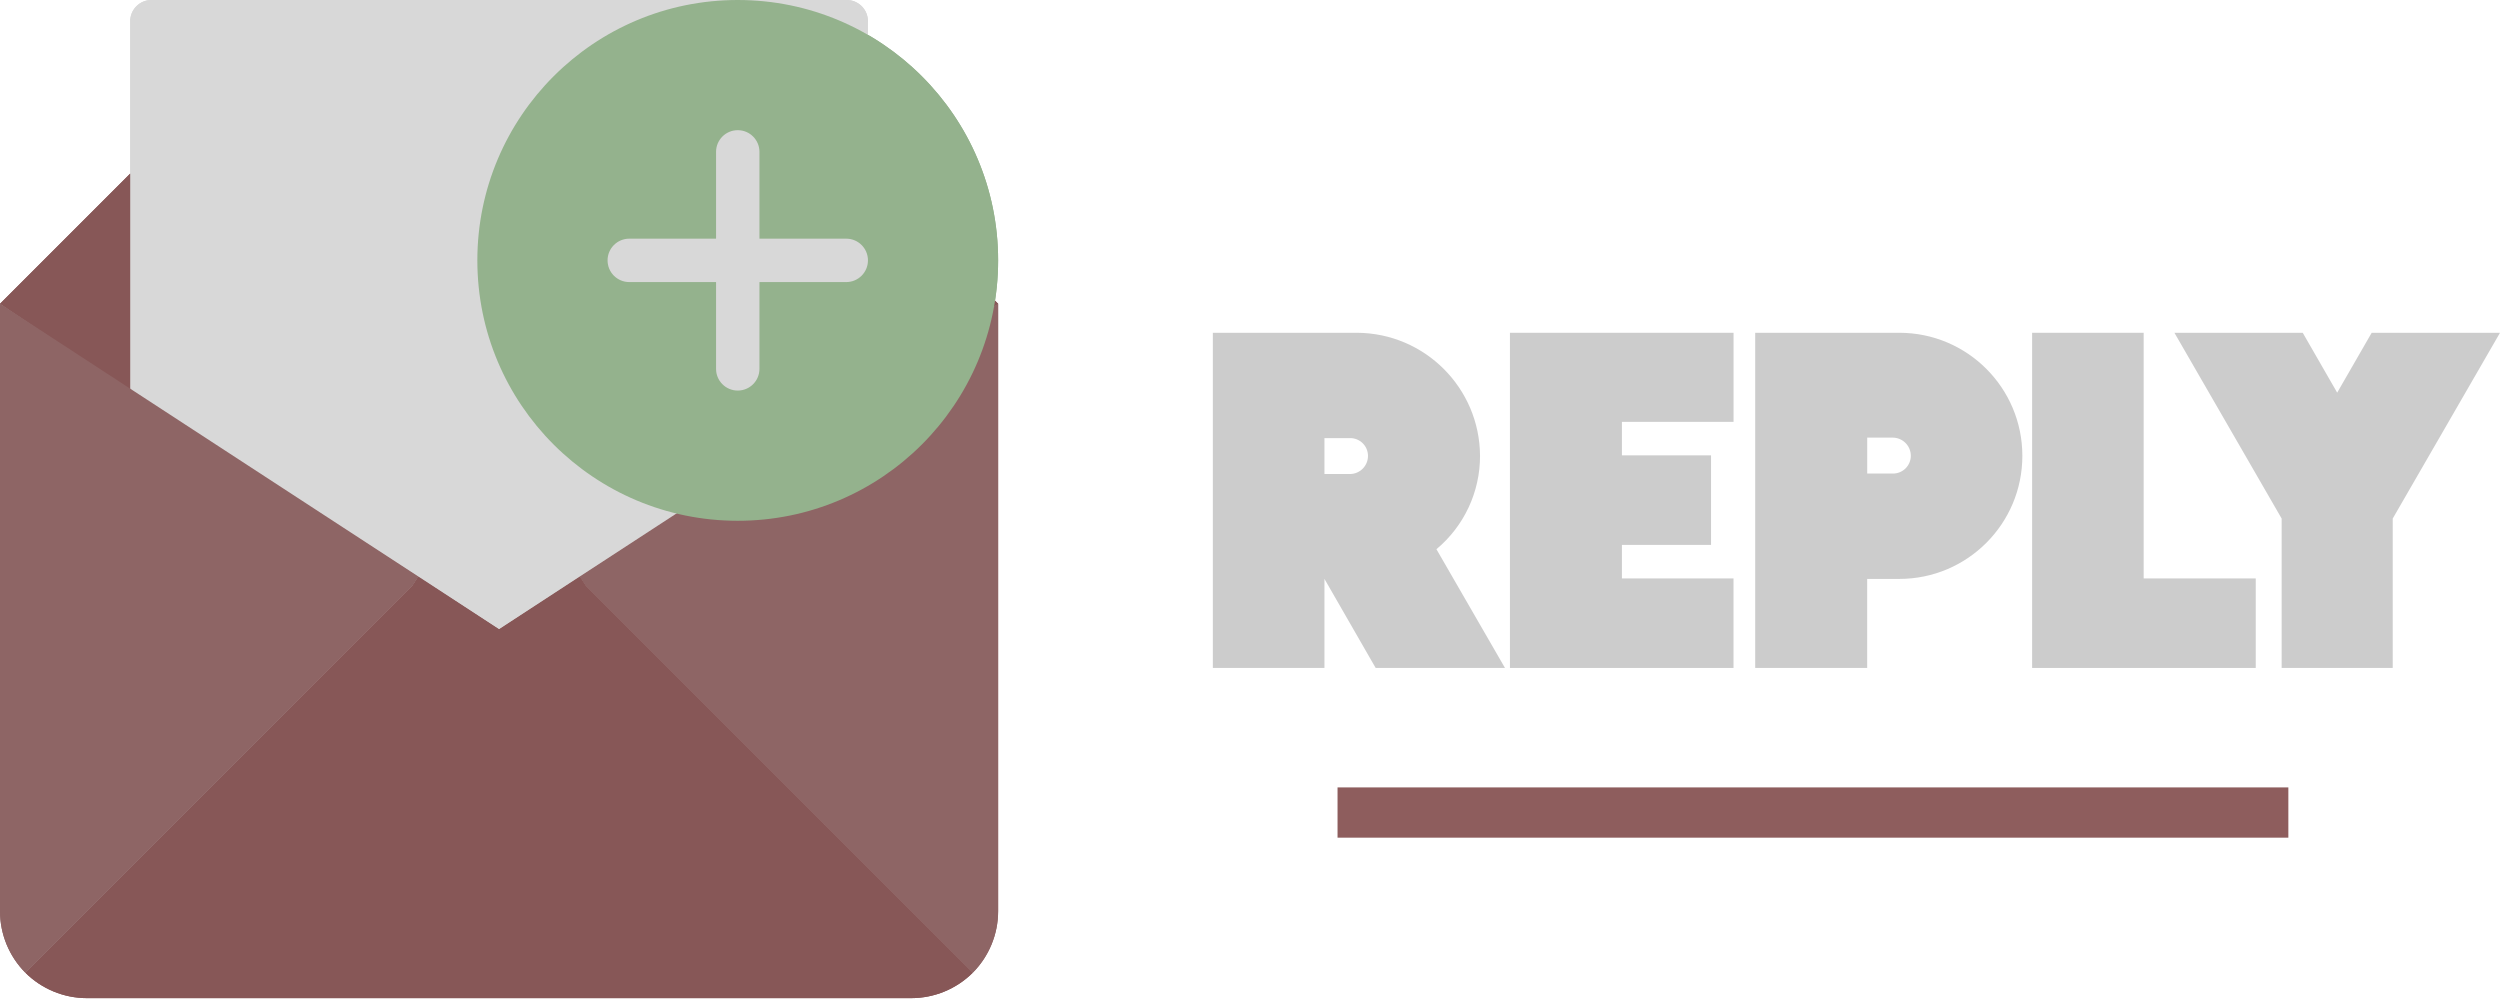
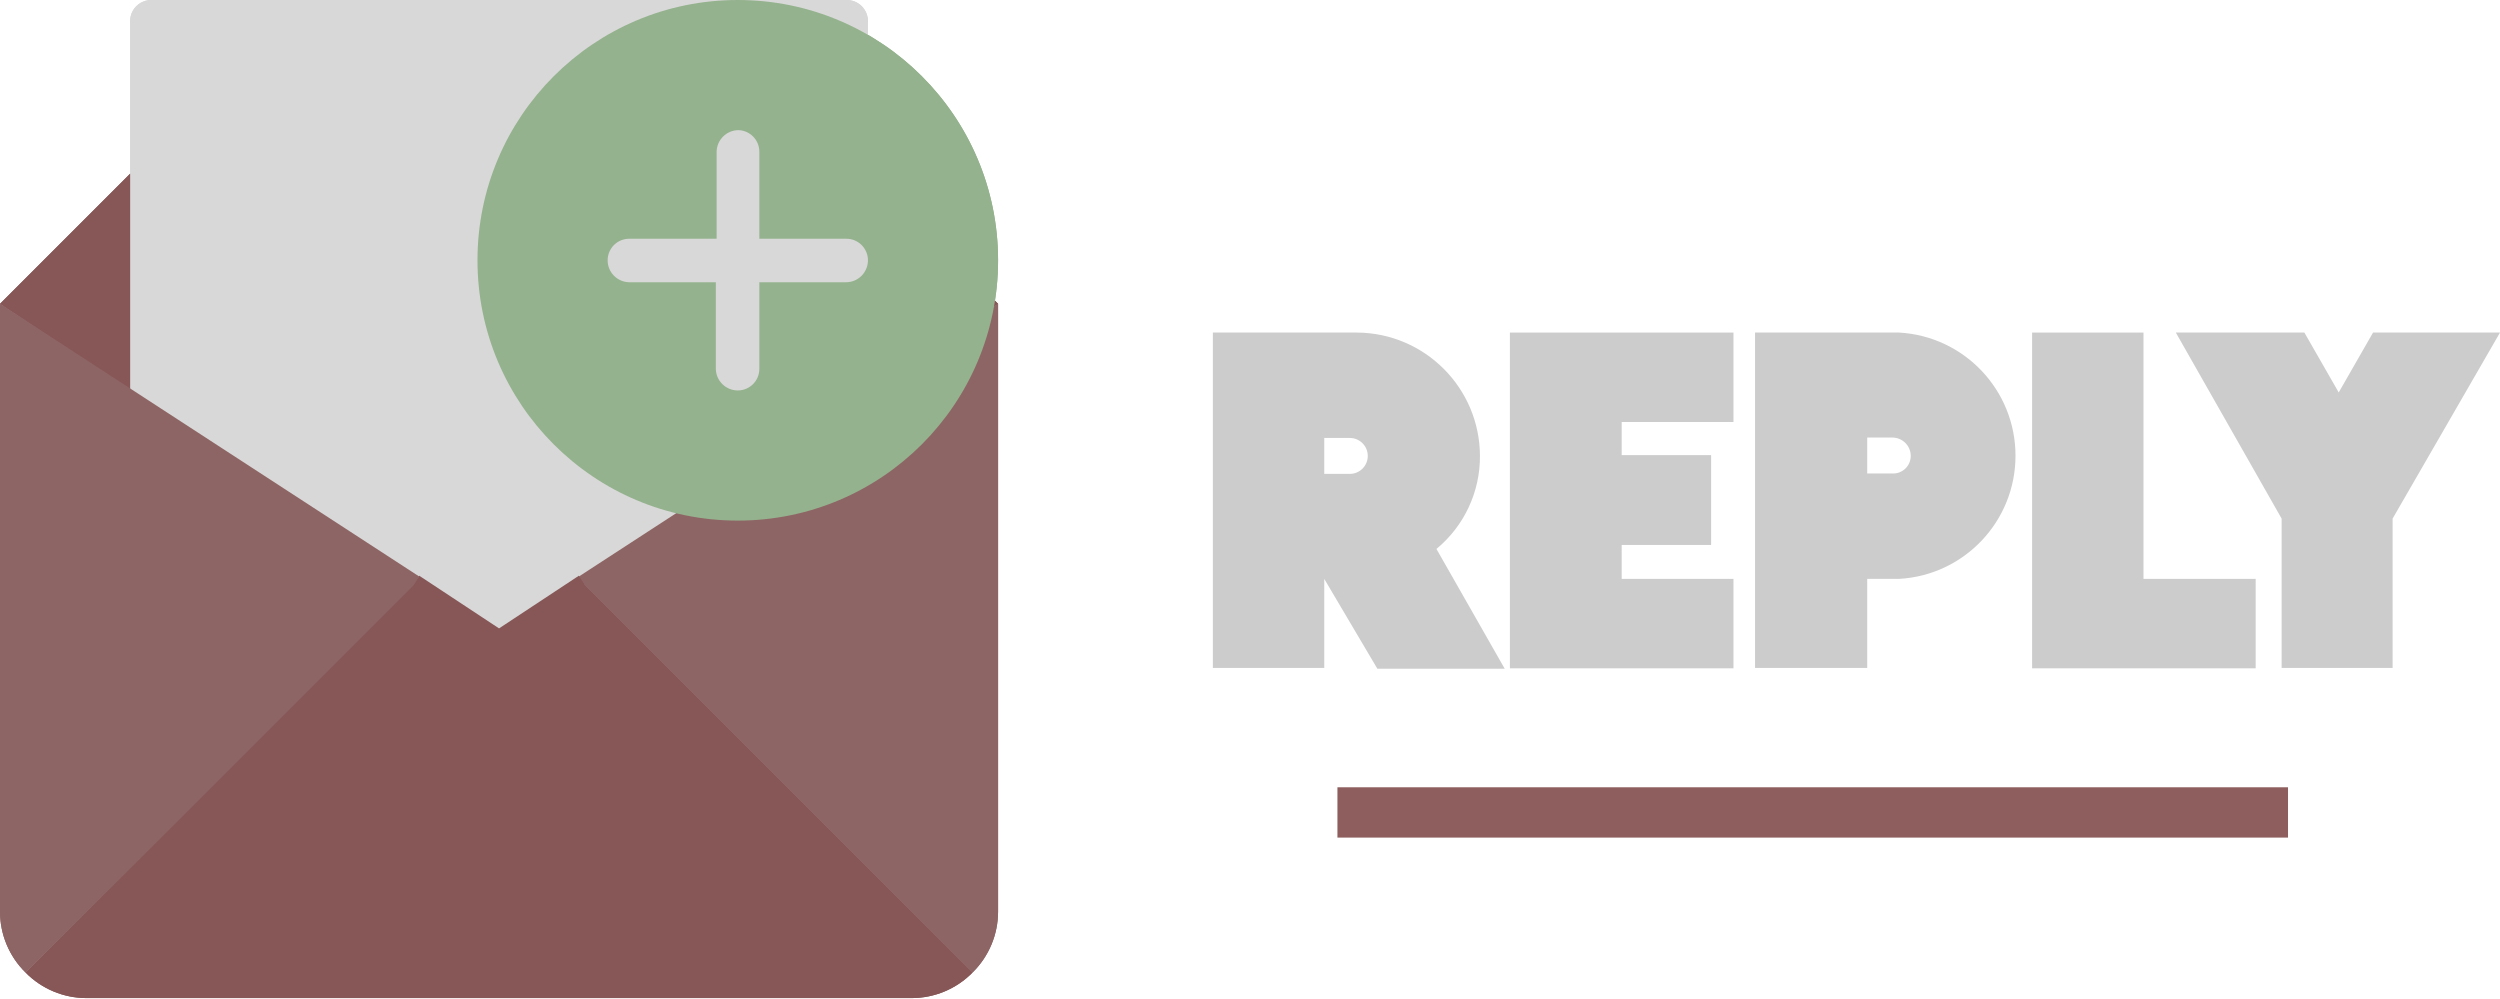
- <svg xmlns="http://www.w3.org/2000/svg" id="Layer_1" data-name="Layer 1" viewBox="0 0 62.617 25">
+ <svg xmlns="http://www.w3.org/2000/svg" id="Layer_1" data-name="Layer 1" viewBox="0 0 62.62 25">
  <defs>
    <style>.cls-1{fill:#ccc;}.cls-2{fill:#d8d8d8;}.cls-3{fill:#875757;}.cls-4{fill:#8e6565;}.cls-5{fill:#94b28d;}.cls-6{fill:#723535;opacity:0.8;}</style>
  </defs>
-   <path class="cls-1" d="M31.878,9.835h3.61a3.097,3.097,0,0,1,3.082,3.083,3.039,3.039,0,0,1-1.092,2.338L39.195,18.23H35.956L34.673,15.999V18.23H31.878Zm2.795,2.639v.899h.636a.455.455,0,0,0,.455-.456.446.446,0,0,0-.455-.444Z" transform="translate(-1.5 -1.5)" />
-   <path class="cls-1" d="M39.319,9.835h5.601v2.231H42.124v.839H44.356v2.243H42.124v.84h2.795V18.23H39.319Z" transform="translate(-1.5 -1.5)" />
-   <path class="cls-1" d="M45.462,9.835h3.609a3.082,3.082,0,1,1,0,6.165h-.804V18.23H45.462Zm2.806,2.626v.9h.636a.446.446,0,0,0,.456-.444.456.456,0,0,0-.456-.456Z" transform="translate(-1.5 -1.5)" />
-   <path class="cls-1" d="M52.398,9.835h2.794v6.153H57.999V18.23H52.398Z" transform="translate(-1.5 -1.5)" />
-   <path class="cls-1" d="M64.117,9.835l-2.687,4.653V18.23H58.648V14.488L55.962,9.835h3.214l.863,1.5.864-1.5Z" transform="translate(-1.5 -1.5)" />
-   <path class="cls-2" d="M23.239,11.283,14,17.261,4.761,11.283V2.043A.532.532,0,0,1,5.304,1.5H22.696a.532.532,0,0,1,.543.543Z" transform="translate(-1.5 -1.5)" />
-   <polygon class="cls-3" points="3.261 9.783 0 7.609 3.261 4.348 3.261 9.783" />
-   <polygon class="cls-3" points="25 7.609 21.739 9.783 21.739 4.348 25 7.609" />
-   <path class="cls-4" d="M23.239,11.234,26.5,9.109V24.326a2.188,2.188,0,0,1-.636,1.538l-3.712-3.712-5.978-5.978-.152-.234Z" transform="translate(-1.5 -1.5)" />
-   <path class="cls-3" d="M22.152,22.152l3.712,3.712a2.188,2.188,0,0,1-1.538.636H3.674a2.188,2.188,0,0,1-1.538-.636l3.712-3.712,5.978-5.978.152-.234L14,17.261,16.022,15.94l.152.234Z" transform="translate(-1.5 -1.5)" />
-   <path class="cls-4" d="M11.978,15.94l-.152.234L5.848,22.152,2.136,25.864A2.188,2.188,0,0,1,1.5,24.326V9.109Z" transform="translate(-1.5 -1.5)" />
-   <circle class="cls-5" cx="18.478" cy="6.522" r="6.522" />
-   <path class="cls-2" d="M20.535,3.391a.889.889,0,0,0,0,1.258l1.15,1.15h-2.3a2.593,2.593,0,0,0-2.668,2.668v3.557a.889.889,0,1,0,1.779,0V8.466a.814.814,0,0,1,.889-.889h2.3l-1.15,1.15a.889.889,0,0,0,1.258,1.258L24.46,7.317a.892.892,0,0,0,0-1.259L21.793,3.391A.889.889,0,0,0,20.535,3.391Z" transform="translate(-1.5 -1.5)" />
-   <rect class="cls-6" x="33.501" y="19.722" width="23.815" height="1.259" />
-   <path class="cls-2" d="M23.239,11.283,14,17.261,4.761,11.283V2.043A.532.532,0,0,1,5.304,1.5H22.696a.532.532,0,0,1,.543.543Z" transform="translate(-1.5 -1.5)" />
-   <polygon class="cls-3" points="3.261 9.783 0 7.609 3.261 4.348 3.261 9.783" />
-   <polygon class="cls-3" points="25 7.609 21.739 9.783 21.739 4.348 25 7.609" />
-   <path class="cls-4" d="M23.239,11.234,26.5,9.109V24.326a2.188,2.188,0,0,1-.636,1.538l-3.712-3.712-5.978-5.978-.152-.234Z" transform="translate(-1.5 -1.5)" />
-   <path class="cls-3" d="M22.152,22.152l3.712,3.712a2.188,2.188,0,0,1-1.538.636H3.674a2.188,2.188,0,0,1-1.538-.636l3.712-3.712,5.978-5.978.152-.234L14,17.261,16.022,15.94l.152.234Z" transform="translate(-1.5 -1.5)" />
-   <path class="cls-4" d="M11.978,15.94l-.152.234L5.848,22.152,2.136,25.864A2.188,2.188,0,0,1,1.5,24.326V9.109Z" transform="translate(-1.5 -1.5)" />
-   <circle class="cls-5" cx="18.478" cy="6.522" r="6.522" />
-   <path class="cls-2" d="M22.696,7.478h-2.174V5.304a.543.543,0,0,0-1.087,0v2.174H17.261a.543.543,0,1,0,0,1.087h2.174v2.174a.543.543,0,1,0,1.087,0V8.565h2.174a.543.543,0,0,0,0-1.087Z" transform="translate(-1.5 -1.5)" />
+   <path class="cls-1" d="M31.88,9.83h3.61a3.1,3.1,0,0,1,3.08,3.09,3,3,0,0,1-1.09,2.33l1.71,3H36L34.67,16v2.23H31.88Zm2.79,2.64v.9h.64a.45.45,0,0,0,0-.9Z" transform="translate(-1.5 -1.5)" />
+   <path class="cls-1" d="M39.32,9.83h5.6v2.24h-2.8v.83h2.24v2.25H42.12V16h2.8v2.24h-5.6Z" transform="translate(-1.5 -1.5)" />
+   <path class="cls-1" d="M45.46,9.83h3.61a3.09,3.09,0,0,1,0,6.17h-.8v2.23H45.46Zm2.81,2.63v.9h.63a.44.44,0,0,0,.46-.44.46.46,0,0,0-.46-.46Z" transform="translate(-1.5 -1.5)" />
+   <path class="cls-1" d="M52.4,9.83h2.79V16H58v2.24H52.4Z" transform="translate(-1.5 -1.5)" />
+   <path class="cls-1" d="M64.12,9.83l-2.69,4.66v3.74H58.65V14.49L56,9.83h3.22l.86,1.5.86-1.5Z" transform="translate(-1.5 -1.5)" />
+   <path class="cls-2" d="M23.24,11.28l-9.24,6-9.24-6V2A.53.53,0,0,1,5.3,1.5H22.7a.53.53,0,0,1,.54.54Z" transform="translate(-1.5 -1.5)" />
+   <polygon class="cls-3" points="3.26 9.78 0 7.61 3.26 4.35 3.26 9.78" />
+   <polygon class="cls-3" points="25 7.61 21.74 9.78 21.74 4.35 25 7.61" />
+   <path class="cls-4" d="M23.24,11.23,26.5,9.11V24.33a2.14,2.14,0,0,1-.64,1.53l-3.71-3.71-6-6L16,15.94Z" transform="translate(-1.5 -1.5)" />
+   <path class="cls-3" d="M22.15,22.15l3.71,3.71a2.14,2.14,0,0,1-1.53.64H3.67a2.14,2.14,0,0,1-1.53-.64l3.71-3.71,6-6,.15-.23,2,1.32,2-1.32.15.23Z" transform="translate(-1.5 -1.5)" />
+   <path class="cls-4" d="M12,15.94l-.15.23-6,6L2.14,25.86a2.14,2.14,0,0,1-.64-1.53V9.11Z" transform="translate(-1.5 -1.5)" />
+   <circle class="cls-5" cx="18.48" cy="6.52" r="6.52" />
+   <path class="cls-2" d="M20.54,3.39a.89.89,0,0,0,0,1.26L21.69,5.8h-2.3a2.59,2.59,0,0,0-2.67,2.67V12a.89.89,0,0,0,1.78,0V8.47a.81.81,0,0,1,.89-.89h2.3L20.54,8.73A.88.88,0,0,0,21.79,10l2.67-2.66A.91.91,0,0,0,24.65,7a.83.83,0,0,0,.07-.34.8.8,0,0,0-.07-.34.81.81,0,0,0-.19-.29L21.79,3.39A.88.88,0,0,0,20.54,3.39Z" transform="translate(-1.5 -1.5)" />
+   <rect class="cls-6" x="33.5" y="19.72" width="23.81" height="1.26" />
+   <path class="cls-2" d="M23.24,11.28l-9.24,6-9.24-6V2A.53.53,0,0,1,5.3,1.5H22.7a.53.53,0,0,1,.54.54Z" transform="translate(-1.5 -1.5)" />
+   <polygon class="cls-3" points="3.26 9.78 0 7.61 3.26 4.35 3.26 9.78" />
+   <polygon class="cls-3" points="25 7.61 21.74 9.78 21.74 4.35 25 7.61" />
+   <path class="cls-4" d="M23.24,11.23,26.5,9.11V24.33a2.14,2.14,0,0,1-.64,1.53l-3.71-3.71-6-6L16,15.94Z" transform="translate(-1.5 -1.5)" />
+   <path class="cls-3" d="M22.15,22.15l3.71,3.71a2.14,2.14,0,0,1-1.53.64H3.67a2.14,2.14,0,0,1-1.53-.64l3.71-3.71,6-6,.15-.23,2,1.32,2-1.32.15.23Z" transform="translate(-1.5 -1.5)" />
+   <path class="cls-4" d="M12,15.94l-.15.23-6,6L2.14,25.86a2.14,2.14,0,0,1-.64-1.53V9.11Z" transform="translate(-1.5 -1.5)" />
+   <circle class="cls-5" cx="18.48" cy="6.52" r="6.52" />
+   <path class="cls-2" d="M22.7,7.48H20.52V5.3A.54.54,0,0,0,20,4.76a.55.55,0,0,0-.55.54V7.48H17.26a.54.54,0,0,0-.54.54.55.55,0,0,0,.54.55h2.17v2.17a.55.55,0,0,0,.55.54.54.54,0,0,0,.54-.54V8.57H22.7A.55.55,0,0,0,23.24,8,.54.54,0,0,0,22.7,7.48Z" transform="translate(-1.5 -1.5)" />
</svg>
